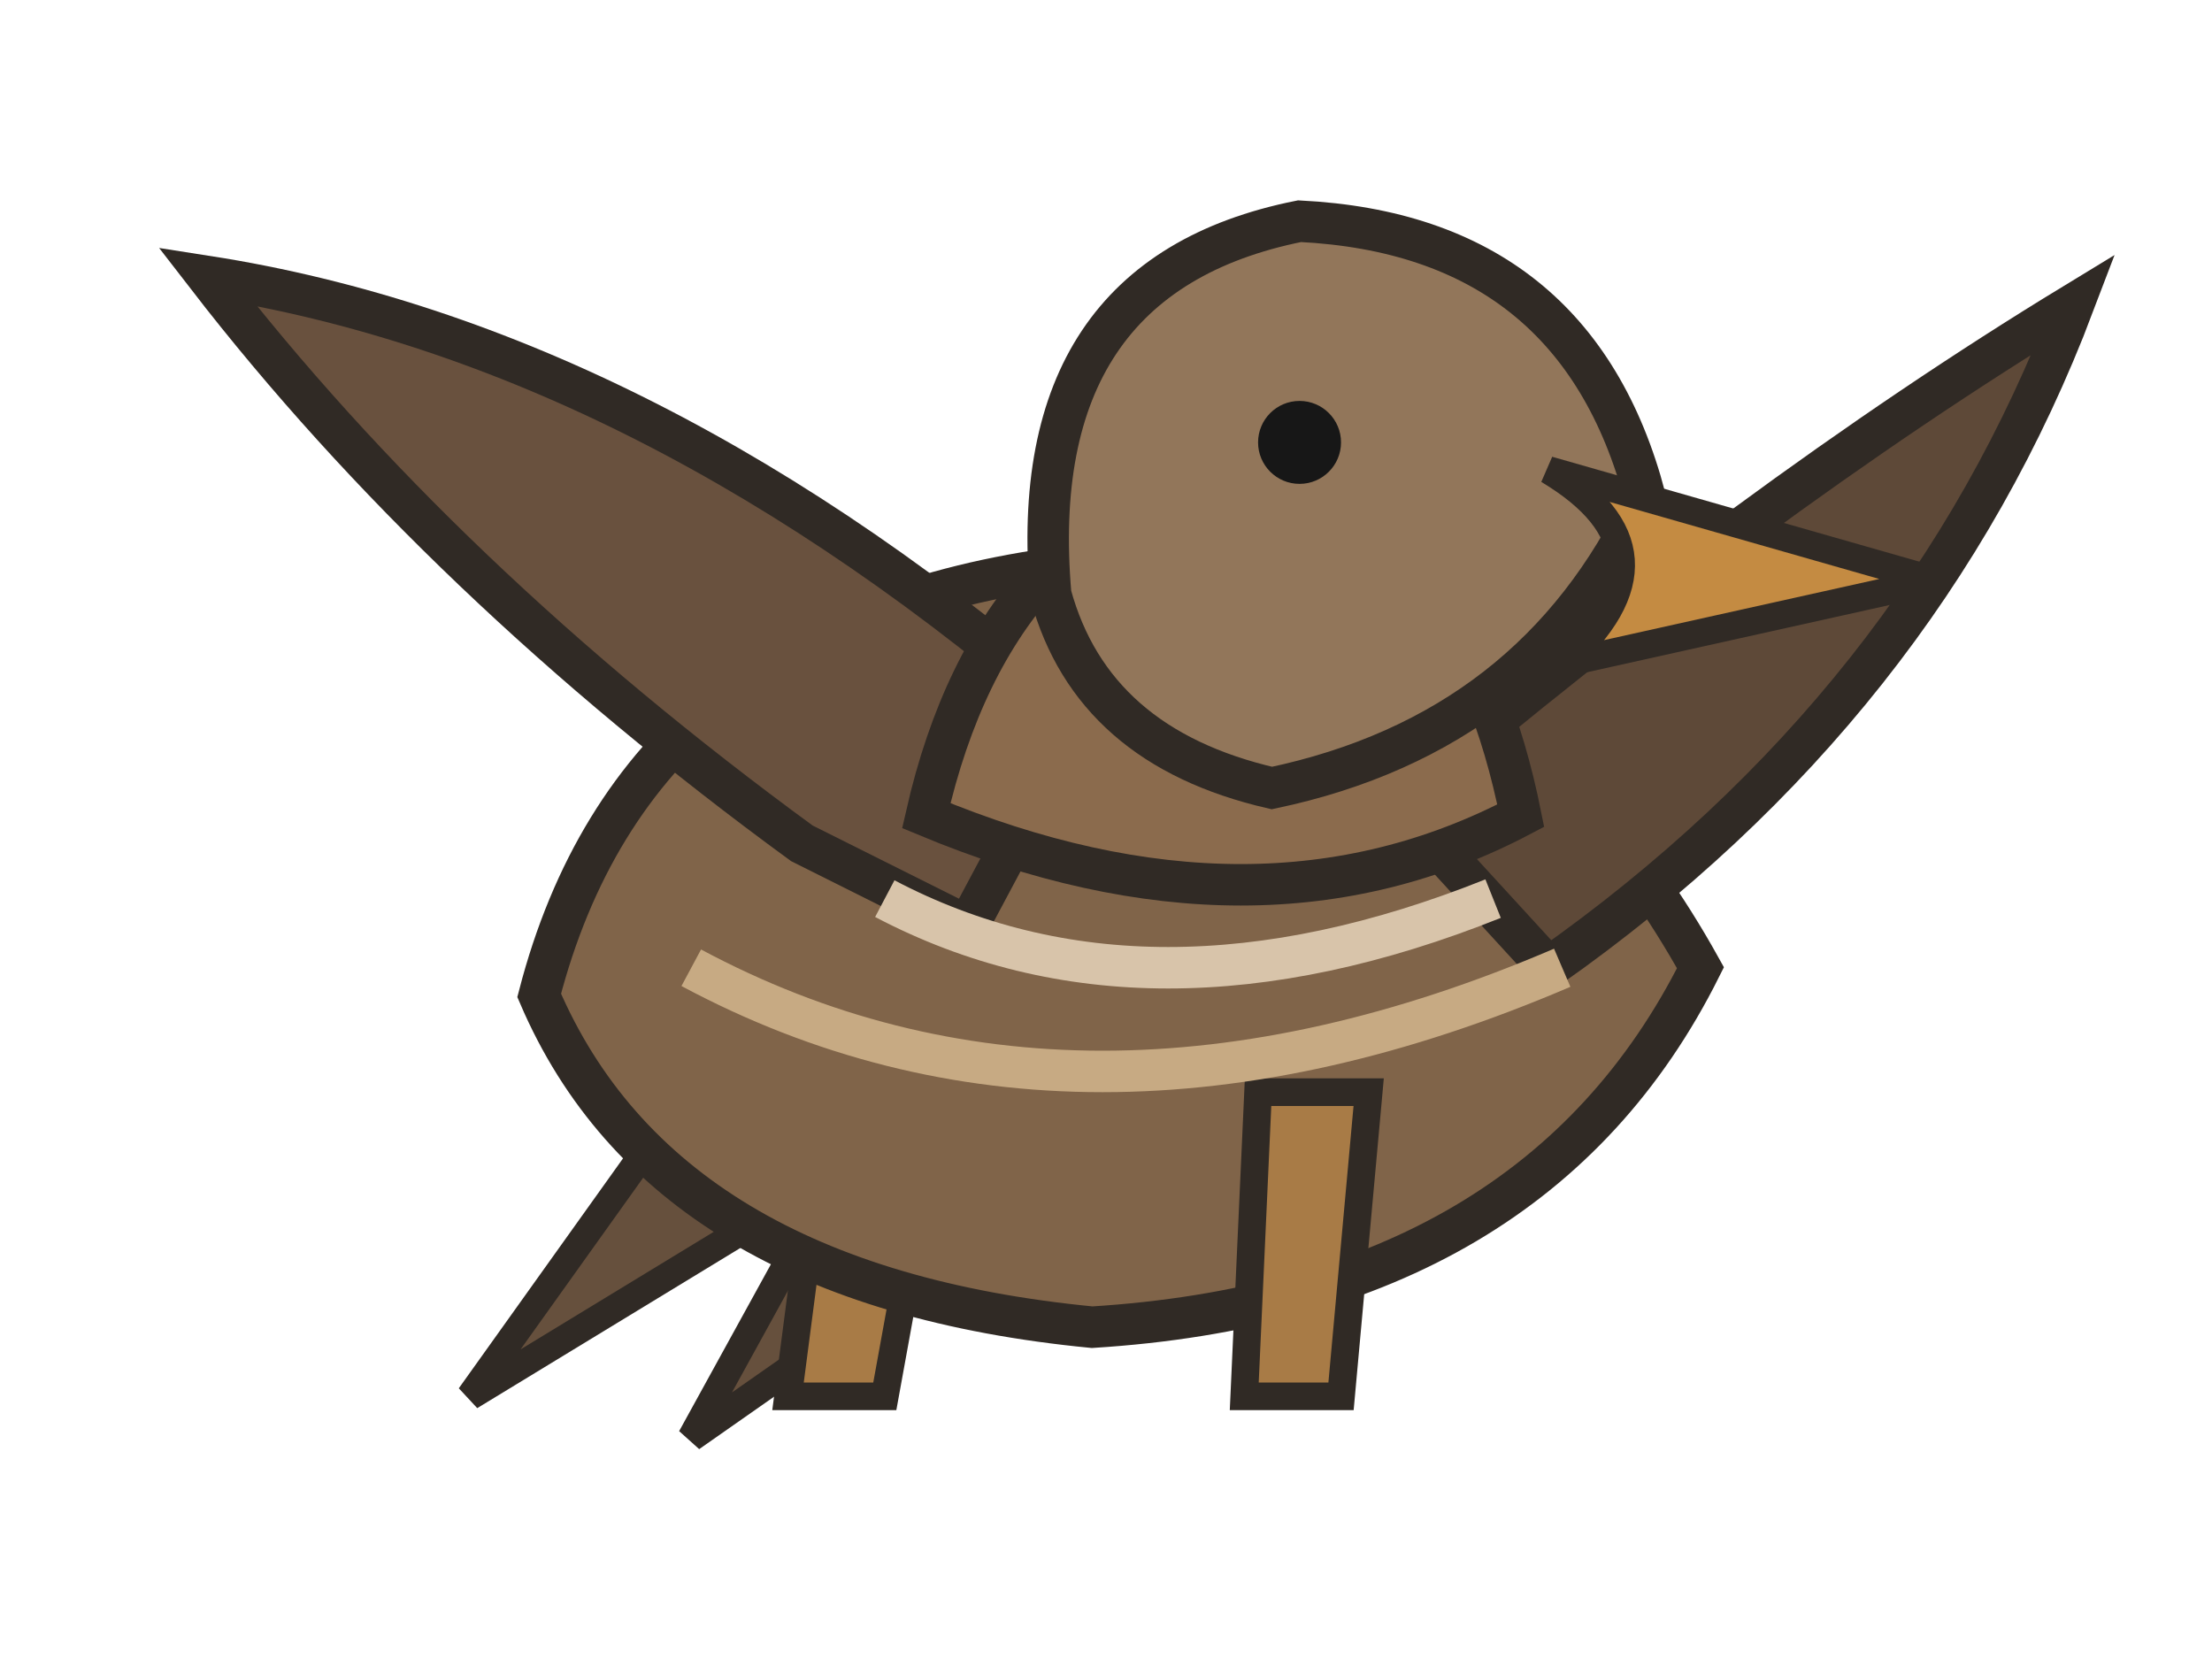
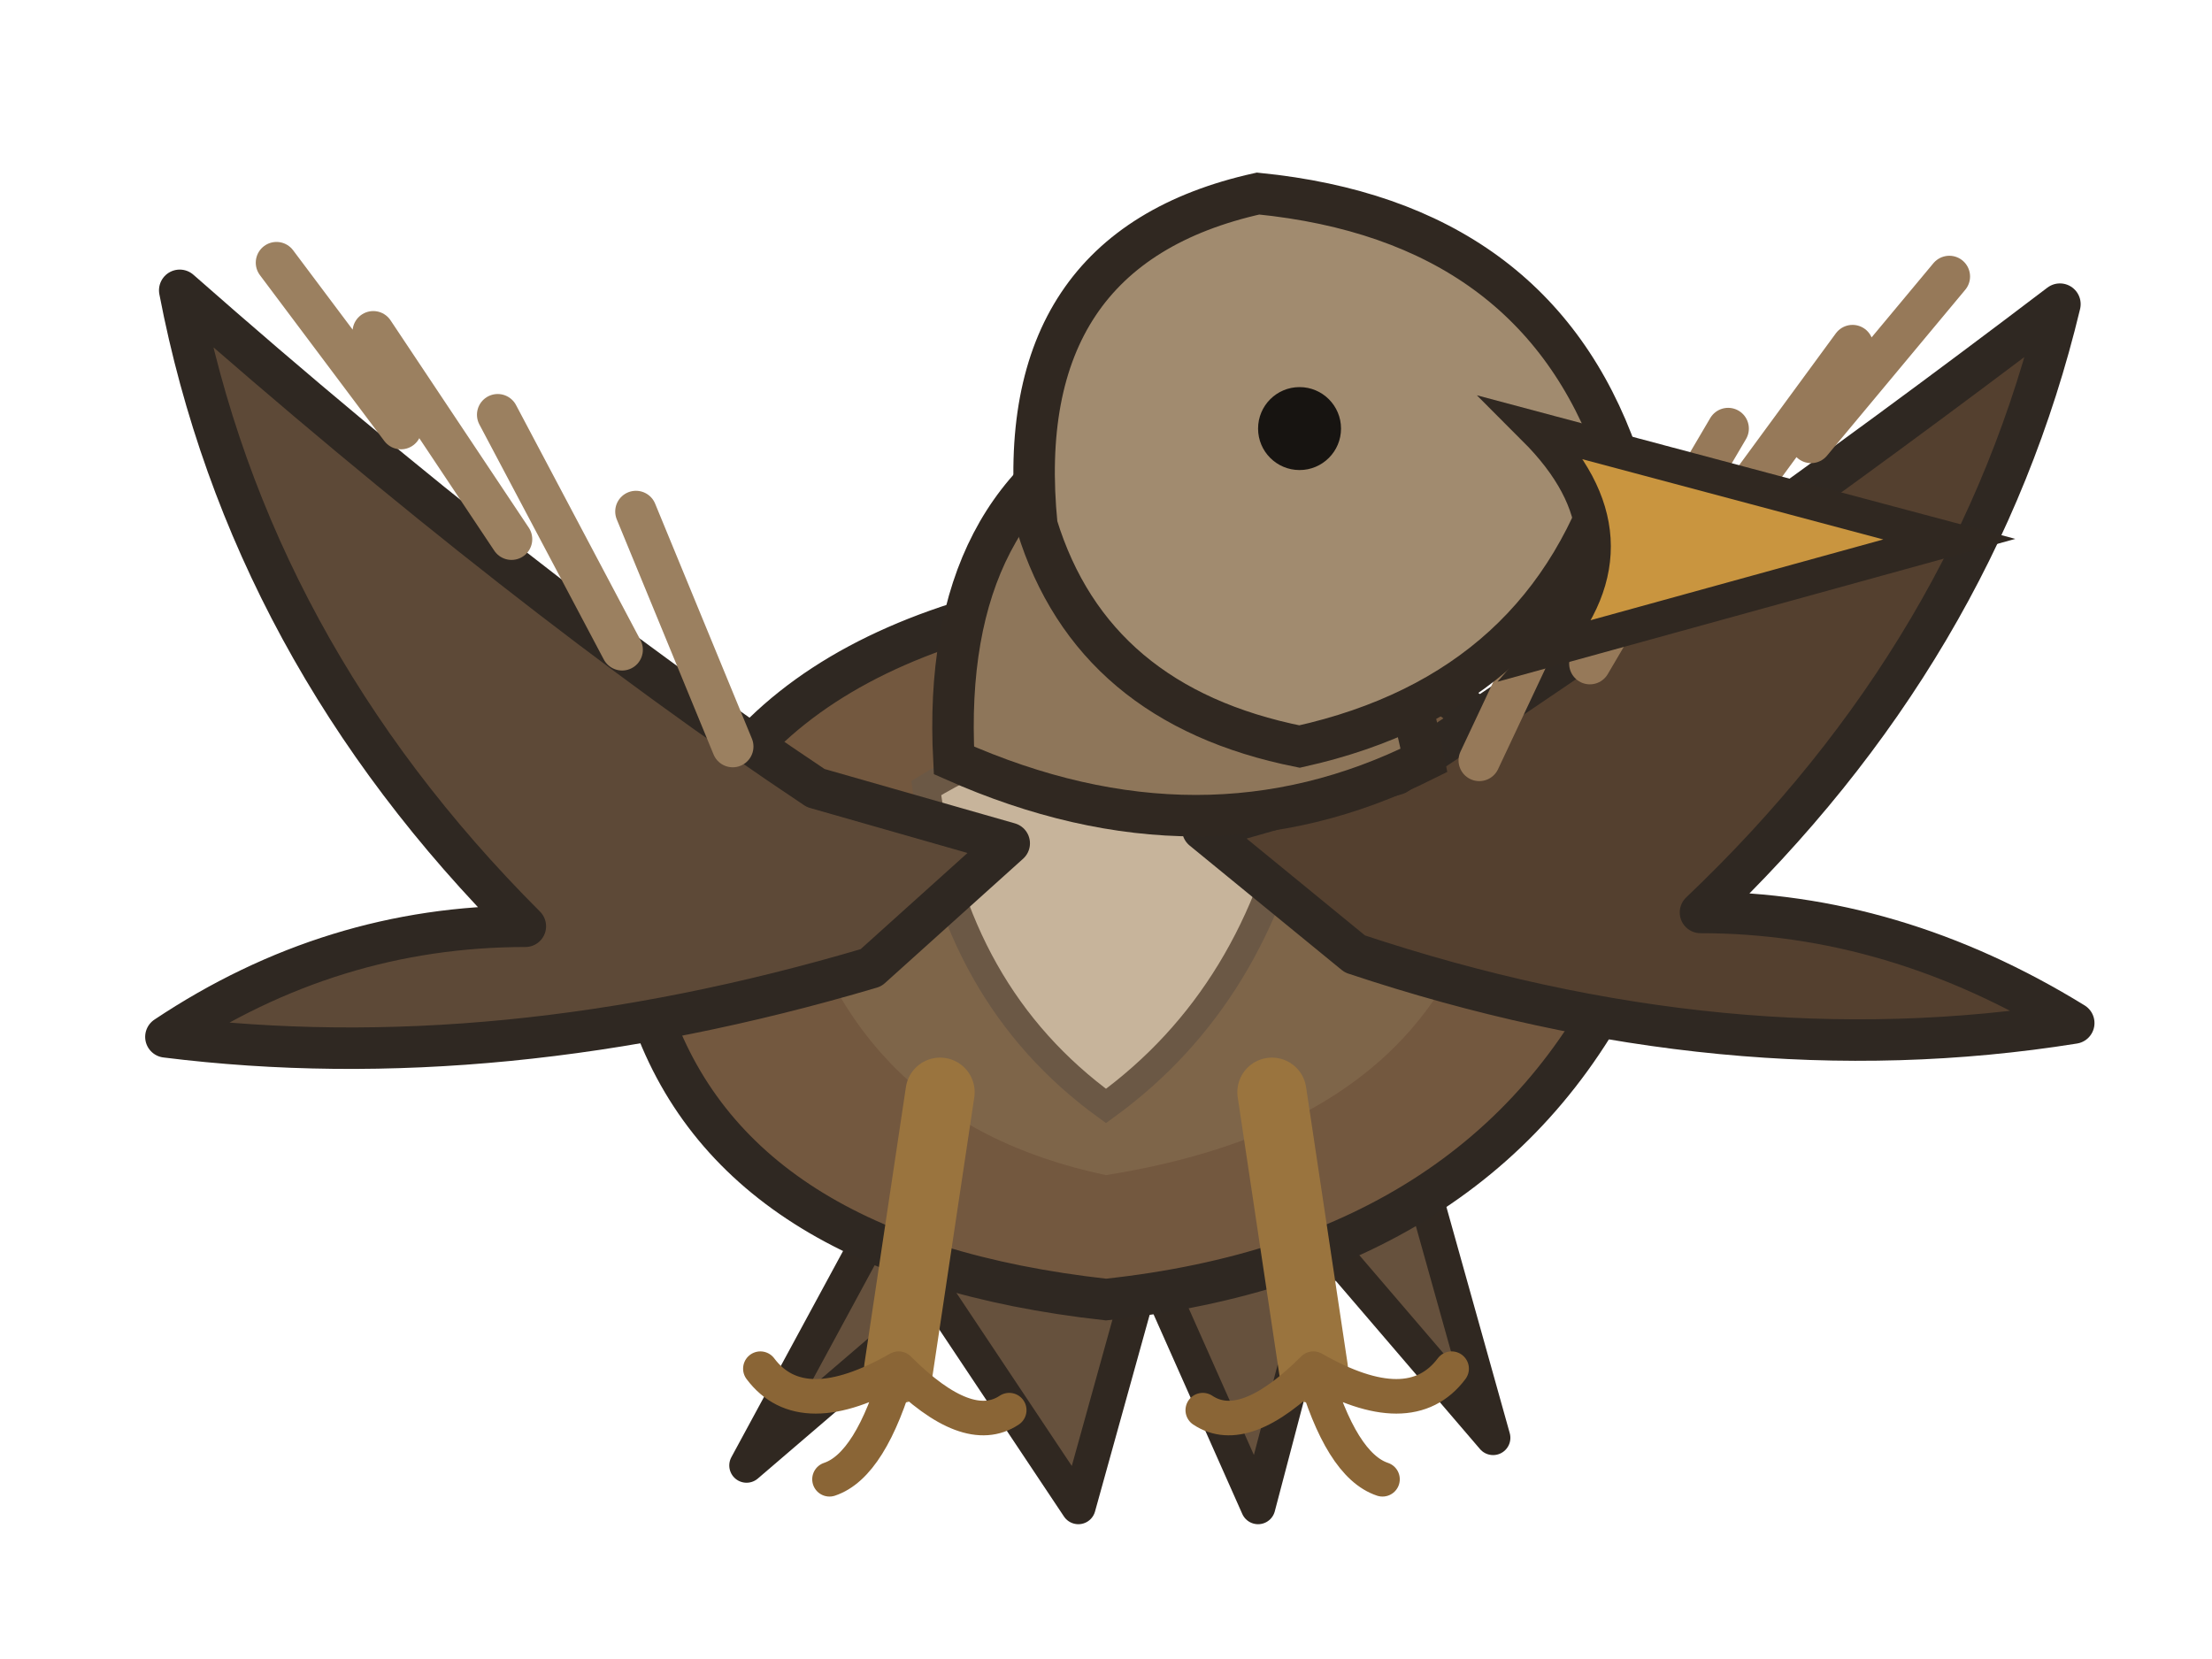
<svg xmlns="http://www.w3.org/2000/svg" viewBox="0 0 160 120" role="img" aria-label="eagle pet master artwork">
  <g id="pet-root">
-     <g id="tail">
-       <path d="M49 80 L34 101 L57 87Z" fill="#66503d" stroke="#302a25" stroke-width="2" />
-       <path d="M61 84 L50 104 L70 90Z" fill="#66503d" stroke="#302a25" stroke-width="2" />
-     </g>
-     <g id="hind-legs">
-       <path d="M60 78 L57 101 L64 101 L68 79Z" fill="#a87b46" stroke="#302a25" stroke-width="2" />
+     <g id="tail-feathers">
+       <path d="M67 82 L54 106 L68 94 L78 109 L83 91             L91 109 L96 90 L108 104 L101 79 Z" fill="#66513d" stroke="#302821" stroke-width="2.5" stroke-linejoin="round" />
    </g>
    <g id="body">
-       <path d="M39 72 Q46 45 77 41 Q108 43 123 70 Q111 94 79 96 Q48 93 39 72Z" fill="#806449" stroke="#302a25" stroke-width="3" />
-       <path d="M58 61 Q32 42 15 20 Q47 25 78 52 L70 67Z" fill="#69513e" stroke="#302a25" stroke-width="3" />
-       <path d="M101 58 Q127 36 150 22 Q139 51 112 70Z" fill="#5e4938" stroke="#302a25" stroke-width="3" />
+       <path d="M47 73 Q48 48 78 43             Q109 43 118 69             Q108 91 80 94             Q53 91 47 73 Z" fill="#73583f" stroke="#2f2822" stroke-width="3" />
+       <path d="M57 62 Q78 73 108 61             Q105 81 80 85 Q61 81 57 62Z" fill="#80664a" opacity=".9" />
    </g>
-     <g id="front-legs">
-       <path d="M91 79 L90 101 L97 101 L99 79Z" fill="#a87b46" stroke="#302a25" stroke-width="2" />
+     <g id="chest">
+       <path d="M67 57 Q80 49 94 57             Q91 72 80 80 Q69 72 67 57Z" fill="#c7b49b" stroke="#6b5845" stroke-width="2" />
+     </g>
+     <g id="wing-left">
+       <path d="M59 57             Q38 43 13 21             Q18 47 38 67             Q24 67 12 75             Q36 78 63 70             L73 61 Z" fill="#5d4937" stroke="#2f2822" stroke-width="3" stroke-linejoin="round" />
+     </g>
+     <g id="wing-right">
+       <path d="M101 56             Q124 41 149 22             Q143 47 123 66             Q137 66 150 74             Q125 78 98 69             L87 60 Z" fill="#54402f" stroke="#2f2822" stroke-width="3" stroke-linejoin="round" />
+     </g>
+     <g id="primary-feathers-left">
+       <path d="M29 31 L20 19             M37 39 L27 24             M45 47 L36 30             M53 54 L46 37" stroke="#9b8060" stroke-width="3" stroke-linecap="round" />
+     </g>
+     <g id="primary-feathers-right">
+       <path d="M131 32 L141 20             M123 40 L134 25             M115 48 L125 31             M107 55 L115 38" stroke="#967959" stroke-width="3" stroke-linecap="round" />
    </g>
    <g id="neck">
-       <path d="M67 59 Q72 37 91 33 Q106 39 110 59 Q91 69 67 59Z" fill="#8b6b4d" stroke="#302a25" stroke-width="3" />
+       <path d="M69 55 Q68 36 82 30             Q99 34 103 55             Q87 63 69 55Z" fill="#8e765a" stroke="#302821" stroke-width="3" />
    </g>
    <g id="head">
-       <path d="M76 43 Q74 20 94 16 Q114 17 119 36 Q111 53 92 57 Q79 54 76 43Z" fill="#92765a" stroke="#302a25" stroke-width="3" />
-       <path d="M112 34 L140 42 L113 48 Q122 40 112 34Z" fill="#c48b42" stroke="#302a25" stroke-width="2" />
+       <path d="M75 38 Q73 18 91 14             Q111 16 117 33             Q112 50 94 54             Q79 51 75 38Z" fill="#a18b6f" stroke="#302821" stroke-width="3" />
+     </g>
+     <g id="beak">
+       <path d="M111 31 L141 39 L112 47             Q119 39 111 31Z" fill="#c9953f" stroke="#302821" stroke-width="2.5" />
+     </g>
+     <g id="leg-left">
+       <path d="M68 79 L65 99" stroke="#9a743e" stroke-width="5" stroke-linecap="round" />
+     </g>
+     <g id="leg-right">
+       <path d="M92 79 L95 99" stroke="#9a743e" stroke-width="5" stroke-linecap="round" />
+     </g>
+     <g id="talon-left">
+       <path d="M65 99 q-7 4 -10 0             M65 99 q-2 7 -5 8             M65 99 q5 5 8 3" fill="none" stroke="#8a6536" stroke-width="2.5" stroke-linecap="round" />
+     </g>
+     <g id="talon-right">
+       <path d="M95 99 q7 4 10 0             M95 99 q2 7 5 8             M95 99 q-5 5 -8 3" fill="none" stroke="#8a6536" stroke-width="2.5" stroke-linecap="round" />
    </g>
    <g id="face">
-       <circle cx="94" cy="32" r="3" fill="#171717" />
-       <path d="M64 65 Q83 75 108 65" fill="none" stroke="#d8c4aa" stroke-width="3" />
+       <circle cx="94" cy="31" r="3" fill="#171411" />
    </g>
-     <g id="species-surface">
-       <path d="M50 70 Q78 85 113 70" fill="none" stroke="#c7aa83" stroke-width="3" />
-     </g>
-     <g id="markings" />
  </g>
</svg>
